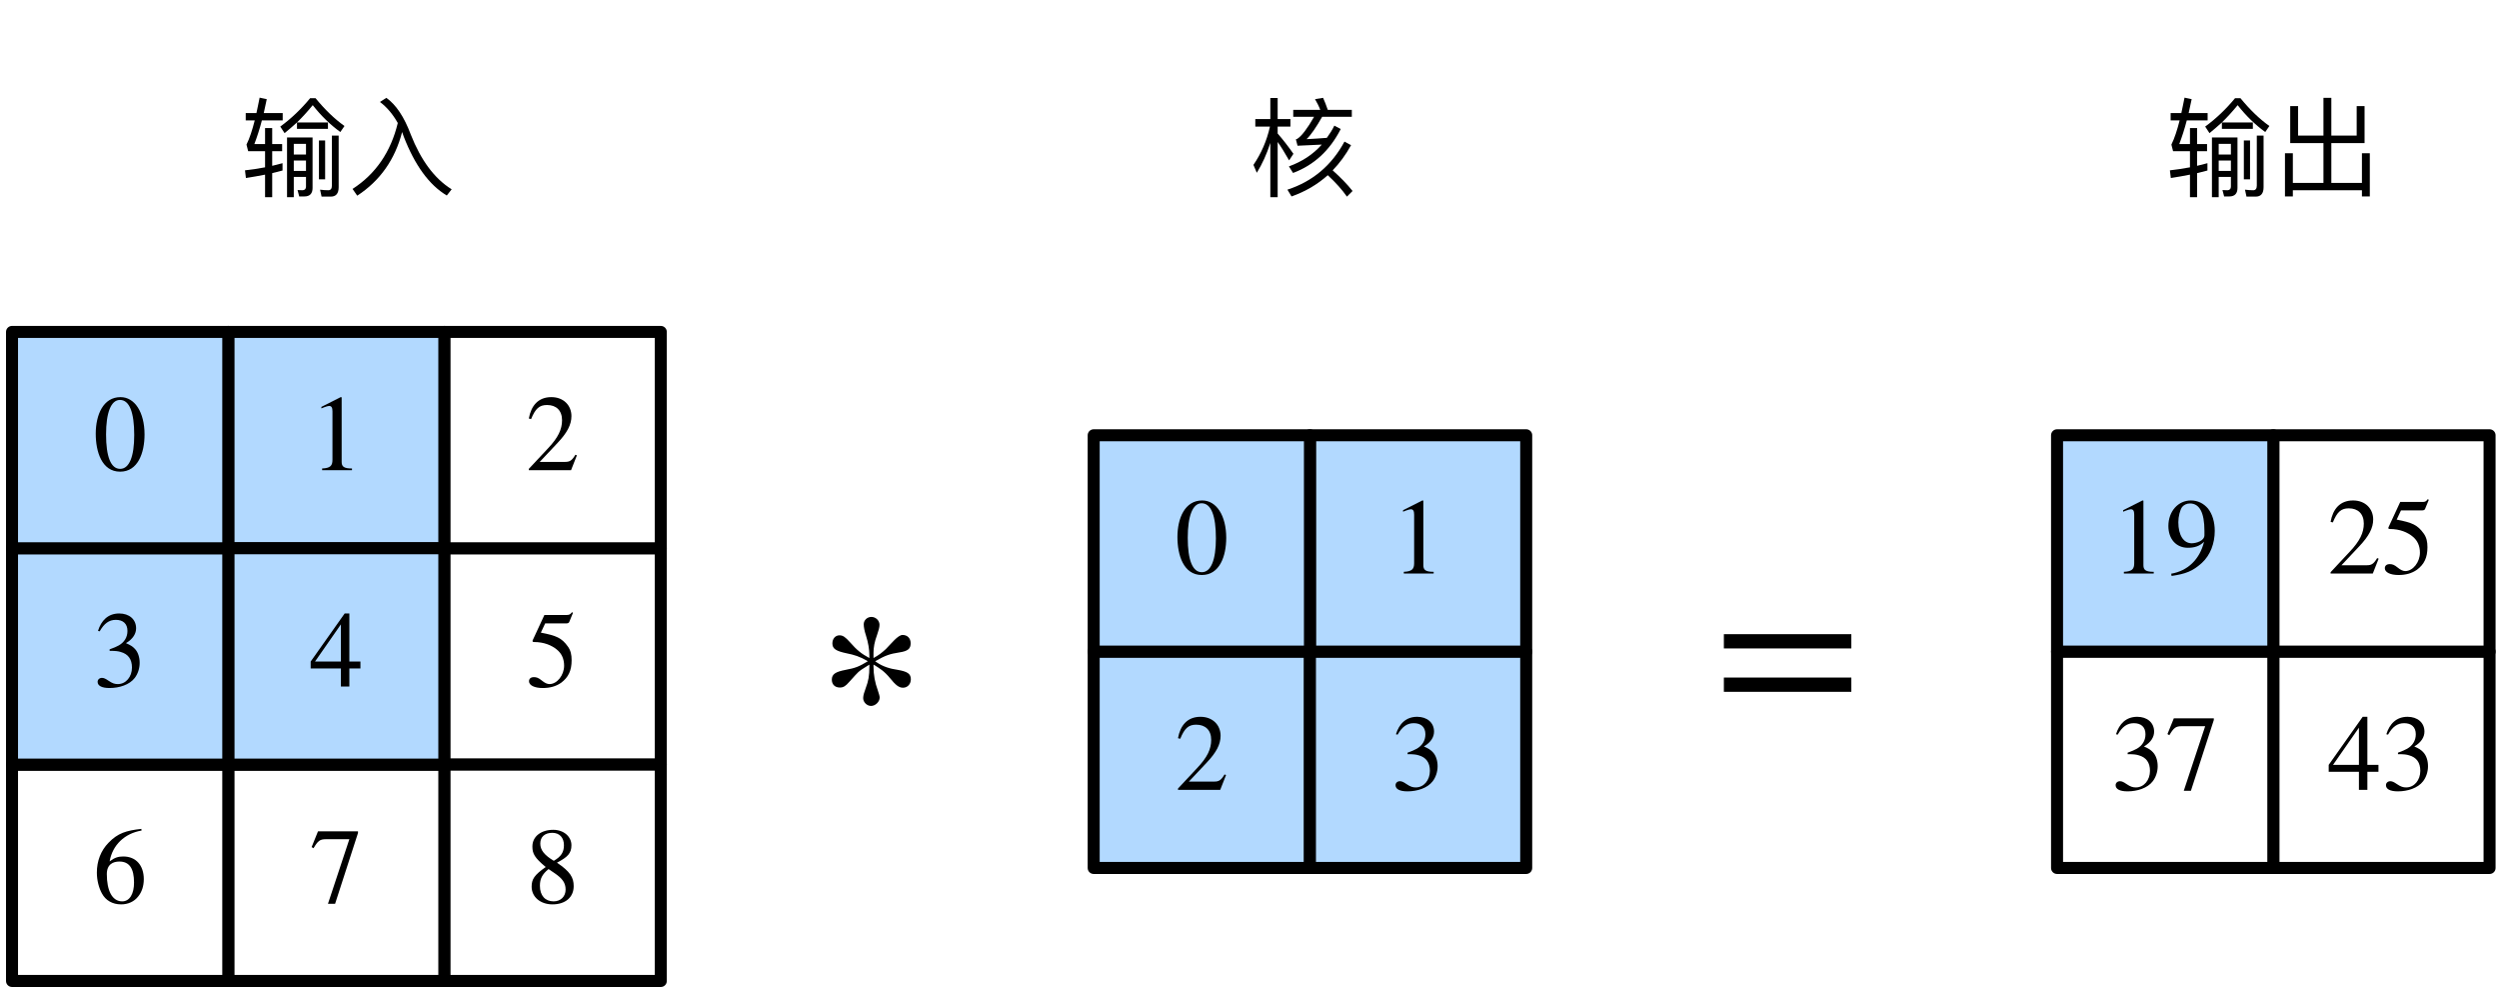
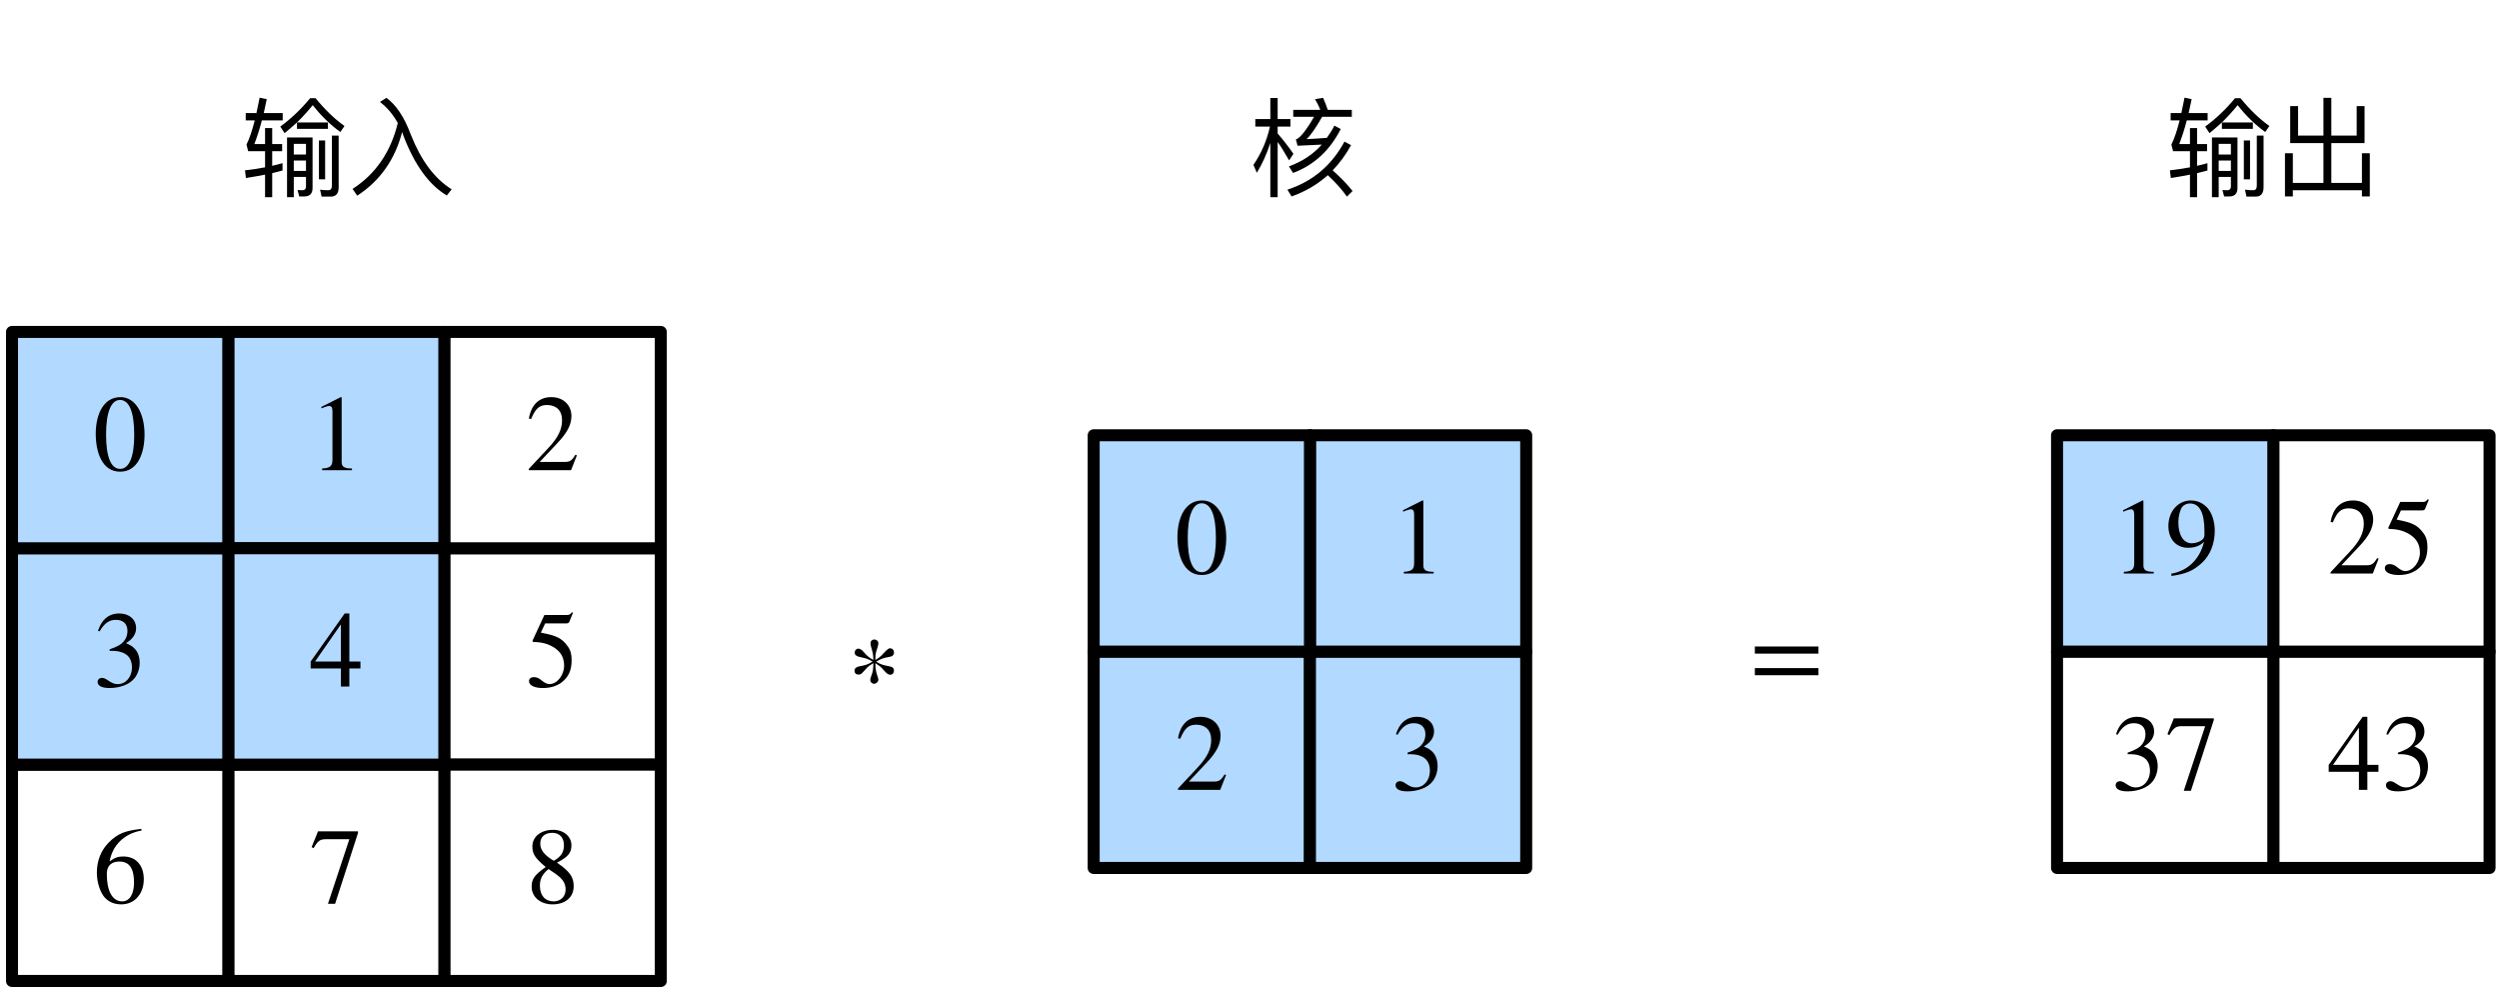
<svg xmlns="http://www.w3.org/2000/svg" xmlns:xlink="http://www.w3.org/1999/xlink" width="208pt" height="83pt" viewBox="0 0 208 83" version="1.1">
  <defs>
    <g>
      <symbol overflow="visible" id="glyph0-0">
        <path style="stroke:none;" d="" />
      </symbol>
      <symbol overflow="visible" id="glyph0-1">
        <path style="stroke:none;" d="M 4.25 -1.5 L 4.25 -2.078 L 3.328 -2.078 L 3.328 -6.078 L 2.938 -6.078 L 0.109 -2.078 L 0.109 -1.5 L 2.625 -1.5 L 2.625 0 L 3.328 0 L 3.328 -1.5 Z M 2.625 -2.078 L 0.469 -2.078 L 2.625 -5.172 Z M 2.625 -2.078 " />
      </symbol>
      <symbol overflow="visible" id="glyph0-2">
        <path style="stroke:none;" d="M 0.547 -4.594 C 0.922 -5.25 1.328 -5.547 1.891 -5.547 C 2.484 -5.547 2.859 -5.234 2.859 -4.625 C 2.859 -4.078 2.578 -3.672 2.141 -3.422 C 1.953 -3.312 1.719 -3.219 1.375 -3.094 L 1.375 -2.969 C 1.891 -2.969 2.094 -2.938 2.297 -2.875 C 2.922 -2.703 3.234 -2.266 3.234 -1.578 C 3.234 -0.812 2.734 -0.203 2.062 -0.203 C 1.812 -0.203 1.625 -0.25 1.281 -0.484 C 1.031 -0.656 0.891 -0.719 0.734 -0.719 C 0.531 -0.719 0.375 -0.578 0.375 -0.391 C 0.375 -0.062 0.719 0.125 1.375 0.125 C 2.172 0.125 3.031 -0.141 3.469 -0.719 C 3.719 -1.047 3.875 -1.5 3.875 -1.969 C 3.875 -2.438 3.734 -2.859 3.484 -3.125 C 3.297 -3.328 3.125 -3.438 2.734 -3.609 C 3.344 -3.969 3.578 -4.422 3.578 -4.844 C 3.578 -5.594 3 -6.078 2.172 -6.078 C 1.234 -6.078 0.672 -5.484 0.406 -4.625 Z M 0.547 -4.594 " />
      </symbol>
      <symbol overflow="visible" id="glyph0-3">
        <path style="stroke:none;" d="M 4.047 -5.812 L 4.047 -5.953 L 0.719 -5.953 L 0.188 -4.641 L 0.344 -4.547 C 0.719 -5.172 0.875 -5.297 1.391 -5.297 L 3.328 -5.297 L 1.547 0.078 L 2.141 0.078 Z M 4.047 -5.812 " />
      </symbol>
      <symbol overflow="visible" id="glyph0-4">
        <path style="stroke:none;" d="M 4.266 -1.234 L 4.141 -1.281 C 3.844 -0.781 3.656 -0.688 3.281 -0.688 L 1.172 -0.688 L 2.656 -2.266 C 3.453 -3.109 3.812 -3.781 3.812 -4.5 C 3.812 -5.391 3.156 -6.078 2.141 -6.078 C 1.031 -6.078 0.453 -5.344 0.266 -4.297 L 0.453 -4.25 C 0.812 -5.125 1.141 -5.422 1.781 -5.422 C 2.547 -5.422 3.031 -4.969 3.031 -4.156 C 3.031 -3.391 2.703 -2.703 1.859 -1.812 L 0.266 -0.109 L 0.266 0 L 3.781 0 Z M 4.266 -1.234 " />
      </symbol>
      <symbol overflow="visible" id="glyph0-5">
        <path style="stroke:none;" d="M 3.938 -6.125 L 3.859 -6.188 C 3.719 -6 3.641 -5.953 3.422 -5.953 L 1.562 -5.953 L 0.578 -3.828 C 0.578 -3.828 0.578 -3.797 0.578 -3.781 C 0.578 -3.719 0.609 -3.703 0.688 -3.703 C 1.547 -3.703 2.172 -3.422 2.594 -3.078 C 3 -2.75 3.203 -2.297 3.203 -1.734 C 3.203 -0.953 2.625 -0.203 1.984 -0.203 C 1.812 -0.203 1.609 -0.281 1.344 -0.5 C 1.062 -0.734 0.891 -0.781 0.688 -0.781 C 0.438 -0.781 0.281 -0.656 0.281 -0.438 C 0.281 -0.094 0.75 0.125 1.422 0.125 C 2.031 0.125 2.531 -0.016 2.953 -0.312 C 3.562 -0.766 3.828 -1.328 3.828 -2.188 C 3.828 -2.656 3.75 -3 3.516 -3.328 C 3 -4.047 2.562 -4.234 1.266 -4.484 L 1.625 -5.25 L 3.375 -5.25 C 3.516 -5.25 3.594 -5.297 3.625 -5.359 Z M 3.938 -6.125 " />
      </symbol>
      <symbol overflow="visible" id="glyph0-6">
        <path style="stroke:none;" d="M 3.547 0 L 3.547 -0.141 C 2.875 -0.141 2.688 -0.297 2.688 -0.688 L 2.688 -6.062 L 2.609 -6.078 L 1 -5.266 L 1 -5.141 L 1.234 -5.234 C 1.406 -5.297 1.562 -5.344 1.641 -5.344 C 1.844 -5.344 1.922 -5.203 1.922 -4.891 L 1.922 -0.859 C 1.922 -0.359 1.734 -0.172 1.062 -0.141 L 1.062 0 Z M 3.547 0 " />
      </symbol>
      <symbol overflow="visible" id="glyph0-7">
        <path style="stroke:none;" d="M 0.531 0.203 C 1.703 0.031 2.281 -0.188 3.047 -0.875 C 3.766 -1.531 4.125 -2.516 4.125 -3.547 C 4.125 -4.297 3.922 -4.953 3.562 -5.406 C 3.203 -5.828 2.719 -6.078 2.141 -6.078 C 1.078 -6.078 0.266 -5.172 0.266 -3.953 C 0.266 -2.859 0.922 -2.141 1.891 -2.141 C 2.422 -2.141 2.859 -2.266 3.234 -2.641 C 2.875 -1.172 1.875 -0.219 0.5 0.016 Z M 3.266 -3.188 C 3.266 -2.719 2.594 -2.516 2.203 -2.516 C 1.531 -2.516 1.094 -3.188 1.094 -4.266 C 1.094 -4.75 1.234 -5.281 1.406 -5.531 C 1.562 -5.719 1.797 -5.828 2.062 -5.828 C 2.859 -5.828 3.266 -5.062 3.266 -3.547 Z M 3.266 -3.188 " />
      </symbol>
      <symbol overflow="visible" id="glyph0-8">
+         <path style="stroke:none;" d="M 2.406 -4.234 C 2.859 -4.484 3.031 -4.547 3.422 -4.609 C 3.766 -4.656 3.891 -4.766 3.891 -5 C 3.891 -5.203 3.75 -5.344 3.562 -5.344 C 3.359 -5.344 3.078 -4.969 2.859 -4.75 C 2.688 -4.594 2.594 -4.516 2.344 -4.375 L 2.344 -4.594 C 2.344 -4.812 2.391 -5.047 2.5 -5.344 C 2.562 -5.516 2.594 -5.656 2.594 -5.766 C 2.594 -5.938 2.438 -6.078 2.266 -6.078 C 2.078 -6.078 1.938 -5.953 1.938 -5.781 C 1.938 -5.656 1.969 -5.5 2.031 -5.312 C 2.125 -5.016 2.172 -4.734 2.172 -4.484 L 2.172 -4.375 C 1.828 -4.562 1.656 -4.703 1.375 -5.031 C 1.172 -5.25 1.078 -5.312 0.922 -5.312 C 0.75 -5.312 0.625 -5.172 0.625 -4.984 C 0.625 -4.766 0.797 -4.656 1.234 -4.578 C 1.531 -4.516 1.766 -4.453 2.109 -4.234 C 1.734 -4.016 1.594 -3.953 1.172 -3.875 C 0.781 -3.812 0.609 -3.703 0.609 -3.469 C 0.609 -3.281 0.734 -3.156 0.938 -3.156 C 1.094 -3.156 1.172 -3.203 1.328 -3.375 C 1.594 -3.672 1.609 -3.688 1.703 -3.781 C 1.797 -3.859 1.859 -3.906 2.172 -4.109 L 2.172 -4.016 C 2.172 -3.641 2.141 -3.422 2.031 -3.125 C 1.969 -2.969 1.922 -2.812 1.922 -2.703 C 1.922 -2.531 2.062 -2.391 2.234 -2.391 C 2.422 -2.391 2.594 -2.562 2.594 -2.734 C 2.594 -2.797 2.562 -2.906 2.516 -3.031 C 2.406 -3.344 2.344 -3.672 2.344 -4.016 L 2.344 -4.109 L 2.406 -4.062 C 2.594 -3.938 2.797 -3.828 3.031 -3.531 C 3.266 -3.266 3.406 -3.141 3.578 -3.141 C 3.766 -3.141 3.891 -3.297 3.891 -3.484 C 3.891 -3.719 3.75 -3.812 3.359 -3.875 C 3.031 -3.938 2.734 -4.016 2.5 -4.188 Z M 2.406 -4.234 " />
+       </symbol>
+       <symbol overflow="visible" id="glyph0-9">
+         <path style="stroke:none;" d="M 5.734 -2.875 L 5.734 -3.469 L 0.438 -3.469 L 0.438 -2.875 Z M 5.734 -1.078 L 5.734 -1.672 L 0.438 -1.672 L 0.438 -1.078 Z M 5.734 -1.078 " />
+       </symbol>
+       <symbol overflow="visible" id="glyph0-10">
        <path style="stroke:none;" d="M 4.016 -6.156 C 2.766 -6.016 2.062 -5.812 1.281 -5 C 0.641 -4.344 0.312 -3.484 0.312 -2.516 C 0.312 -1.875 0.484 -1.234 0.734 -0.781 C 1.047 -0.203 1.609 0.125 2.328 0.125 C 2.922 0.125 3.422 -0.109 3.75 -0.531 C 4.047 -0.891 4.219 -1.391 4.219 -1.969 C 4.219 -3.125 3.562 -3.859 2.516 -3.859 C 2.109 -3.859 1.812 -3.781 1.375 -3.453 C 1.609 -4.812 2.625 -5.781 4.031 -6.016 Z M 3.406 -1.688 C 3.406 -0.781 3.062 -0.125 2.422 -0.125 C 1.578 -0.125 1.141 -1.031 1.141 -2.391 C 1.141 -3.219 1.672 -3.438 2.188 -3.438 C 3.031 -3.438 3.406 -2.844 3.406 -1.688 Z M 3.406 -1.688 " />
      </symbol>
-       <symbol overflow="visible" id="glyph0-9">
+       <symbol overflow="visible" id="glyph0-11">
        <path style="stroke:none;" d="M 4 -1.391 C 4 -2.109 3.719 -2.594 2.609 -3.344 C 3.5 -3.812 3.812 -4.125 3.812 -4.797 C 3.812 -5.5 3.188 -6.078 2.297 -6.078 C 1.312 -6.078 0.562 -5.547 0.562 -4.688 C 0.562 -4.094 0.75 -3.75 1.672 -2.984 C 0.719 -2.312 0.5 -1.969 0.5 -1.344 C 0.5 -0.5 1.219 0.125 2.234 0.125 C 3.312 0.125 4 -0.469 4 -1.391 Z M 3.188 -4.797 C 3.188 -4.234 2.969 -3.859 2.344 -3.5 C 1.562 -3.969 1.219 -4.391 1.219 -4.938 C 1.219 -5.5 1.609 -5.828 2.219 -5.828 C 2.828 -5.828 3.188 -5.422 3.188 -4.797 Z M 2.438 -2.453 C 3.047 -2.031 3.328 -1.672 3.328 -1.109 C 3.328 -0.531 2.922 -0.125 2.328 -0.125 C 1.641 -0.125 1.188 -0.594 1.188 -1.422 C 1.188 -2 1.375 -2.375 1.906 -2.812 Z M 2.438 -2.453 " />
      </symbol>
-       <symbol overflow="visible" id="glyph0-10">
+       <symbol overflow="visible" id="glyph0-12">
        <path style="stroke:none;" d="M 4.281 -2.969 C 4.281 -4.812 3.469 -6.078 2.281 -6.078 C 0.844 -6.078 0.219 -4.609 0.219 -3.031 C 0.219 -1.547 0.719 0.125 2.25 0.125 C 3.719 0.125 4.281 -1.422 4.281 -2.969 Z M 3.422 -2.922 C 3.422 -1.141 3.016 -0.109 2.25 -0.109 C 1.469 -0.109 1.078 -1.141 1.078 -2.969 C 1.078 -4.781 1.484 -5.844 2.234 -5.844 C 3.031 -5.844 3.422 -4.797 3.422 -2.922 Z M 3.422 -2.922 " />
      </symbol>
      <symbol overflow="visible" id="glyph1-0">
        <path style="stroke:none;" d="" />
      </symbol>
      <symbol overflow="visible" id="glyph1-1">
-         <path style="stroke:none;" d="M 4.828 -8.484 C 5.703 -8.984 6.047 -9.094 6.844 -9.219 C 7.547 -9.328 7.781 -9.516 7.781 -9.984 C 7.781 -10.406 7.5 -10.672 7.109 -10.672 C 6.719 -10.672 6.156 -9.938 5.719 -9.5 C 5.375 -9.188 5.188 -9.031 4.688 -8.75 L 4.688 -9.188 C 4.688 -9.609 4.766 -10.094 4.984 -10.672 C 5.109 -11.031 5.188 -11.297 5.188 -11.516 C 5.188 -11.875 4.875 -12.172 4.516 -12.172 C 4.156 -12.172 3.875 -11.891 3.875 -11.562 C 3.875 -11.328 3.938 -11 4.062 -10.625 C 4.25 -10.031 4.344 -9.469 4.344 -8.984 L 4.344 -8.75 C 3.656 -9.125 3.312 -9.406 2.734 -10.062 C 2.344 -10.5 2.141 -10.641 1.859 -10.641 C 1.5 -10.641 1.266 -10.344 1.266 -9.969 C 1.266 -9.516 1.578 -9.328 2.469 -9.141 C 3.078 -9.016 3.531 -8.891 4.219 -8.484 C 3.469 -8.031 3.188 -7.922 2.359 -7.766 C 1.547 -7.609 1.219 -7.422 1.219 -6.953 C 1.219 -6.562 1.469 -6.297 1.891 -6.297 C 2.172 -6.297 2.359 -6.406 2.656 -6.75 C 3.188 -7.344 3.219 -7.375 3.406 -7.562 C 3.578 -7.719 3.703 -7.812 4.344 -8.203 L 4.344 -8.047 C 4.344 -7.266 4.266 -6.844 4.047 -6.266 C 3.922 -5.922 3.828 -5.641 3.828 -5.422 C 3.828 -5.078 4.141 -4.766 4.484 -4.766 C 4.844 -4.766 5.203 -5.109 5.203 -5.469 C 5.203 -5.594 5.125 -5.812 5.047 -6.062 C 4.812 -6.703 4.688 -7.344 4.688 -8.047 L 4.688 -8.203 L 4.828 -8.125 C 5.188 -7.891 5.578 -7.672 6.062 -7.078 C 6.516 -6.516 6.797 -6.281 7.141 -6.281 C 7.531 -6.281 7.797 -6.594 7.797 -6.984 C 7.797 -7.453 7.5 -7.625 6.719 -7.766 C 6.047 -7.859 5.469 -8.047 4.984 -8.375 Z M 4.828 -8.484 " />
+         <path style="stroke:none;" d="M 2.062 -4.844 L 2.062 -3.516 L 1.172 -3.516 C 1.391 -4.094 1.609 -4.75 1.797 -5.484 L 3.531 -5.484 L 3.531 -6.094 L 1.953 -6.094 C 2.031 -6.453 2.109 -6.844 2.203 -7.25 L 1.609 -7.375 C 1.516 -6.938 1.438 -6.5 1.344 -6.094 L 0.453 -6.094 L 0.453 -5.484 L 1.203 -5.484 C 1 -4.688 0.781 -4 0.516 -3.469 L 0.656 -2.922 L 2.062 -2.922 L 2.062 -1.578 C 1.531 -1.484 0.984 -1.391 0.391 -1.328 L 0.469 -0.688 C 1.016 -0.781 1.547 -0.859 2.062 -0.969 L 2.062 0.906 L 2.656 0.906 L 2.656 -1.094 L 3.516 -1.312 L 3.516 -1.922 C 3.25 -1.859 2.969 -1.781 2.656 -1.703 L 2.656 -2.922 L 3.484 -2.922 L 3.484 -3.516 L 2.656 -3.516 L 2.656 -4.844 Z M 4.719 -5.312 L 4.719 -4.781 L 7.297 -4.781 L 7.297 -5.312 L 4.719 -5.312 C 5.172 -5.75 5.609 -6.234 6.031 -6.75 C 6.719 -5.875 7.484 -5.125 8.328 -4.516 L 8.672 -5.016 C 7.859 -5.594 7.062 -6.359 6.266 -7.328 L 5.812 -7.328 C 5.078 -6.438 4.25 -5.641 3.328 -4.969 L 3.688 -4.422 C 4.031 -4.703 4.375 -5 4.719 -5.312 Z M 5.344 0.844 C 5.781 0.844 6.016 0.609 6.016 0.141 L 6.016 -4.062 L 3.891 -4.062 L 3.891 0.906 L 4.453 0.906 L 4.453 -0.781 L 5.469 -0.781 L 5.469 0.031 C 5.469 0.219 5.359 0.328 5.172 0.328 L 4.766 0.312 L 4.906 0.844 Z M 4.453 -1.281 L 4.453 -2.141 L 5.469 -2.141 L 5.469 -1.281 Z M 4.453 -2.641 L 4.453 -3.531 L 5.469 -3.531 L 5.469 -2.641 Z M 6.547 -3.812 L 6.547 -0.578 L 7.062 -0.578 L 7.062 -3.812 Z M 7.531 0.859 C 7.969 0.859 8.188 0.594 8.188 0.078 L 8.188 -4.219 L 7.625 -4.219 L 7.625 -0.062 C 7.625 0.188 7.531 0.328 7.328 0.328 C 7.109 0.328 6.875 0.312 6.641 0.281 L 6.766 0.859 Z M 7.531 0.859 " />
      </symbol>
      <symbol overflow="visible" id="glyph1-2">
-         <path style="stroke:none;" d="M 11.469 -5.766 L 11.469 -6.953 L 0.859 -6.953 L 0.859 -5.766 Z M 11.469 -2.156 L 11.469 -3.344 L 0.859 -3.344 L 0.859 -2.156 Z M 11.469 -2.156 " />
-       </symbol>
-       <symbol overflow="visible" id="glyph2-0">
-         <path style="stroke:none;" d="" />
-       </symbol>
-       <symbol overflow="visible" id="glyph2-1">
-         <path style="stroke:none;" d="M 2.062 -4.844 L 2.062 -3.516 L 1.172 -3.516 C 1.391 -4.094 1.609 -4.75 1.797 -5.484 L 3.531 -5.484 L 3.531 -6.094 L 1.953 -6.094 C 2.031 -6.453 2.109 -6.844 2.203 -7.25 L 1.609 -7.375 C 1.516 -6.938 1.438 -6.5 1.344 -6.094 L 0.453 -6.094 L 0.453 -5.484 L 1.203 -5.484 C 1 -4.688 0.781 -4 0.516 -3.469 L 0.656 -2.922 L 2.062 -2.922 L 2.062 -1.578 C 1.531 -1.484 0.984 -1.391 0.391 -1.328 L 0.469 -0.688 C 1.016 -0.781 1.547 -0.859 2.062 -0.969 L 2.062 0.906 L 2.656 0.906 L 2.656 -1.094 L 3.516 -1.312 L 3.516 -1.922 C 3.25 -1.859 2.969 -1.781 2.656 -1.703 L 2.656 -2.922 L 3.484 -2.922 L 3.484 -3.516 L 2.656 -3.516 L 2.656 -4.844 Z M 4.719 -5.312 L 4.719 -4.781 L 7.297 -4.781 L 7.297 -5.312 L 4.719 -5.312 C 5.172 -5.75 5.609 -6.234 6.031 -6.75 C 6.719 -5.875 7.484 -5.125 8.328 -4.516 L 8.672 -5.016 C 7.859 -5.594 7.062 -6.359 6.266 -7.328 L 5.812 -7.328 C 5.078 -6.438 4.25 -5.641 3.328 -4.969 L 3.688 -4.422 C 4.031 -4.703 4.375 -5 4.719 -5.312 Z M 5.344 0.844 C 5.781 0.844 6.016 0.609 6.016 0.141 L 6.016 -4.062 L 3.891 -4.062 L 3.891 0.906 L 4.453 0.906 L 4.453 -0.781 L 5.469 -0.781 L 5.469 0.031 C 5.469 0.219 5.359 0.328 5.172 0.328 L 4.766 0.312 L 4.906 0.844 Z M 4.453 -1.281 L 4.453 -2.141 L 5.469 -2.141 L 5.469 -1.281 Z M 4.453 -2.641 L 4.453 -3.531 L 5.469 -3.531 L 5.469 -2.641 Z M 6.547 -3.812 L 6.547 -0.578 L 7.062 -0.578 L 7.062 -3.812 Z M 7.531 0.859 C 7.969 0.859 8.188 0.594 8.188 0.078 L 8.188 -4.219 L 7.625 -4.219 L 7.625 -0.062 C 7.625 0.188 7.531 0.328 7.328 0.328 C 7.109 0.328 6.875 0.312 6.641 0.281 L 6.766 0.859 Z M 7.531 0.859 " />
-       </symbol>
-       <symbol overflow="visible" id="glyph2-2">
        <path style="stroke:none;" d="M 6.938 -4.219 L 4.828 -4.219 L 4.828 -7.359 L 4.172 -7.359 L 4.172 -4.219 L 2.062 -4.219 L 2.062 -6.672 L 1.406 -6.672 L 1.406 -3.594 L 4.172 -3.594 L 4.172 -0.281 L 1.625 -0.281 L 1.625 -2.75 L 0.969 -2.75 L 0.969 0.844 L 1.625 0.844 L 1.625 0.328 L 7.375 0.328 L 7.375 0.844 L 8.031 0.844 L 8.031 -2.75 L 7.375 -2.75 L 7.375 -0.281 L 4.828 -0.281 L 4.828 -3.594 L 7.594 -3.594 L 7.594 -6.672 L 6.938 -6.672 Z M 6.938 -4.219 " />
      </symbol>
-       <symbol overflow="visible" id="glyph2-3">
+       <symbol overflow="visible" id="glyph1-3">
        <path style="stroke:none;" d="M 2.344 -3.688 C 2.625 -3.297 2.938 -2.781 3.297 -2.156 L 3.656 -2.703 C 3.219 -3.328 2.781 -3.891 2.344 -4.391 L 2.344 -4.969 L 3.406 -4.969 L 3.406 -5.594 L 2.344 -5.594 L 2.344 -7.344 L 1.734 -7.344 L 1.734 -5.594 L 0.484 -5.594 L 0.484 -4.969 L 1.703 -4.969 C 1.438 -3.781 0.969 -2.719 0.328 -1.781 L 0.609 -1.125 C 1.062 -1.859 1.438 -2.688 1.734 -3.609 L 1.734 0.906 L 2.344 0.906 Z M 3.641 -6.359 L 3.641 -5.781 L 5.375 -5.781 C 4.812 -4.797 4.344 -4.188 3.984 -3.953 C 3.953 -3.938 3.922 -3.922 3.859 -3.906 L 4 -3.375 C 4.703 -3.406 5.375 -3.438 6.016 -3.469 C 5.281 -2.641 4.359 -2.047 3.281 -1.656 L 3.625 -1.109 C 5.375 -1.766 6.688 -2.984 7.594 -4.766 L 7.062 -5.047 C 6.891 -4.688 6.672 -4.359 6.438 -4.031 C 5.891 -3.984 5.312 -3.953 4.75 -3.922 C 5.125 -4.281 5.547 -4.906 6.047 -5.781 L 8.516 -5.781 L 8.516 -6.359 L 6.516 -6.359 C 6.391 -6.734 6.25 -7.078 6.125 -7.359 L 5.453 -7.25 C 5.609 -6.984 5.766 -6.688 5.891 -6.359 Z M 6.516 -0.922 C 7.188 -0.297 7.719 0.297 8.109 0.859 L 8.578 0.391 C 8.125 -0.188 7.562 -0.75 6.922 -1.328 C 7.5 -1.922 8.016 -2.625 8.453 -3.422 L 7.906 -3.719 C 6.844 -1.75 5.266 -0.406 3.156 0.281 L 3.5 0.844 C 4.656 0.438 5.656 -0.156 6.516 -0.922 Z M 6.516 -0.922 " />
      </symbol>
-       <symbol overflow="visible" id="glyph2-4">
+       <symbol overflow="visible" id="glyph1-4">
        <path style="stroke:none;" d="M 4.109 -5.266 C 3.531 -2.875 2.281 -1.031 0.344 0.219 L 0.734 0.781 C 2.625 -0.453 3.875 -2.219 4.469 -4.516 C 4.516 -4.406 4.547 -4.281 4.609 -4.125 C 5.531 -1.75 6.719 -0.109 8.188 0.766 L 8.594 0.25 C 7.156 -0.641 6.031 -2.172 5.188 -4.312 C 4.641 -5.781 3.953 -6.797 3.156 -7.359 L 2.625 -7.016 C 3.188 -6.594 3.688 -6.016 4.109 -5.266 Z M 4.109 -5.266 " />
      </symbol>
    </g>
  </defs>
  <g id="surface1">
    <path style="fill-rule:nonzero;fill:rgb(100%,100%,100%);fill-opacity:1;stroke-width:1;stroke-linecap:round;stroke-linejoin:round;stroke:rgb(0%,0%,0%);stroke-opacity:1;stroke-miterlimit:10;" d="M 242.215 157.215 L 260.215 157.215 L 260.215 175.215 L 242.215 175.215 Z M 242.215 157.215 " transform="matrix(1,0,0,1,-53,-103)" />
    <g style="fill:rgb(0%,0%,0%);fill-opacity:1;">
      <use xlink:href="#glyph0-1" x="193.716" y="65.716" />
      <use xlink:href="#glyph0-2" x="198.216" y="65.716" />
    </g>
    <path style="fill-rule:nonzero;fill:rgb(100%,100%,100%);fill-opacity:1;stroke-width:1;stroke-linecap:round;stroke-linejoin:round;stroke:rgb(0%,0%,0%);stroke-opacity:1;stroke-miterlimit:10;" d="M 224.215 157.215 L 242.215 157.215 L 242.215 175.215 L 224.215 175.215 Z M 224.215 157.215 " transform="matrix(1,0,0,1,-53,-103)" />
    <g style="fill:rgb(0%,0%,0%);fill-opacity:1;">
      <use xlink:href="#glyph0-2" x="175.716" y="65.716" />
      <use xlink:href="#glyph0-3" x="180.216" y="65.716" />
    </g>
    <path style="fill-rule:nonzero;fill:rgb(100%,100%,100%);fill-opacity:1;stroke-width:1;stroke-linecap:round;stroke-linejoin:round;stroke:rgb(0%,0%,0%);stroke-opacity:1;stroke-miterlimit:10;" d="M 242.215 139.215 L 260.215 139.215 L 260.215 157.215 L 242.215 157.215 Z M 242.215 139.215 " transform="matrix(1,0,0,1,-53,-103)" />
    <g style="fill:rgb(0%,0%,0%);fill-opacity:1;">
      <use xlink:href="#glyph0-4" x="193.716" y="47.716" />
      <use xlink:href="#glyph0-5" x="198.216" y="47.716" />
    </g>
    <path style="fill-rule:nonzero;fill:rgb(69.803%,85.097%,100%);fill-opacity:1;stroke-width:1;stroke-linecap:round;stroke-linejoin:round;stroke:rgb(0%,0%,0%);stroke-opacity:1;stroke-miterlimit:10;" d="M 224.215 139.215 L 242.215 139.215 L 242.215 157.215 L 224.215 157.215 Z M 224.215 139.215 " transform="matrix(1,0,0,1,-53,-103)" />
    <g style="fill:rgb(0%,0%,0%);fill-opacity:1;">
      <use xlink:href="#glyph0-6" x="175.716" y="47.716" />
      <use xlink:href="#glyph0-7" x="180.216" y="47.716" />
    </g>
    <g style="fill:rgb(0%,0%,0%);fill-opacity:1;">
-       <use xlink:href="#glyph1-1" x="68.016" y="63.5" />
+       <use xlink:href="#glyph0-8" x="70.516" y="59.281" />
    </g>
    <g style="fill:rgb(0%,0%,0%);fill-opacity:1;">
-       <use xlink:href="#glyph1-2" x="142.624" y="59.716" />
+       <use xlink:href="#glyph0-9" x="145.624" y="57.257" />
    </g>
    <path style="fill-rule:nonzero;fill:rgb(100%,100%,100%);fill-opacity:1;stroke-width:1;stroke-linecap:round;stroke-linejoin:round;stroke:rgb(0%,0%,0%);stroke-opacity:1;stroke-miterlimit:10;" d="M 72 166.617 L 90 166.617 L 90 184.617 L 72 184.617 Z M 72 166.617 " transform="matrix(1,0,0,1,-53,-103)" />
    <g style="fill:rgb(0%,0%,0%);fill-opacity:1;">
      <use xlink:href="#glyph0-3" x="25.75" y="75.119" />
    </g>
    <path style="fill-rule:nonzero;fill:rgb(69.803%,85.097%,100%);fill-opacity:1;stroke-width:1;stroke-linecap:round;stroke-linejoin:round;stroke:rgb(0%,0%,0%);stroke-opacity:1;stroke-miterlimit:10;" d="M 72 130.617 L 90 130.617 L 90 148.617 L 72 148.617 Z M 72 130.617 " transform="matrix(1,0,0,1,-53,-103)" />
    <g style="fill:rgb(0%,0%,0%);fill-opacity:1;">
      <use xlink:href="#glyph0-6" x="25.75" y="39.119" />
    </g>
    <path style="fill-rule:nonzero;fill:rgb(69.803%,85.097%,100%);fill-opacity:1;stroke-width:1;stroke-linecap:round;stroke-linejoin:round;stroke:rgb(0%,0%,0%);stroke-opacity:1;stroke-miterlimit:10;" d="M 72 148.617 L 90 148.617 L 90 166.617 L 72 166.617 Z M 72 148.617 " transform="matrix(1,0,0,1,-53,-103)" />
    <g style="fill:rgb(0%,0%,0%);fill-opacity:1;">
      <use xlink:href="#glyph0-1" x="25.75" y="57.119" />
    </g>
    <path style="fill-rule:nonzero;fill:rgb(100%,100%,100%);fill-opacity:1;stroke-width:1;stroke-linecap:round;stroke-linejoin:round;stroke:rgb(0%,0%,0%);stroke-opacity:1;stroke-miterlimit:10;" d="M 54 166.617 L 72 166.617 L 72 184.617 L 54 184.617 Z M 54 166.617 " transform="matrix(1,0,0,1,-53,-103)" />
    <g style="fill:rgb(0%,0%,0%);fill-opacity:1;">
-       <use xlink:href="#glyph0-8" x="7.75" y="75.119" />
+       <use xlink:href="#glyph0-10" x="7.75" y="75.119" />
    </g>
    <path style="fill-rule:nonzero;fill:rgb(100%,100%,100%);fill-opacity:1;stroke-width:1;stroke-linecap:round;stroke-linejoin:round;stroke:rgb(0%,0%,0%);stroke-opacity:1;stroke-miterlimit:10;" d="M 90 148.617 L 108 148.617 L 108 166.617 L 90 166.617 Z M 90 148.617 " transform="matrix(1,0,0,1,-53,-103)" />
    <g style="fill:rgb(0%,0%,0%);fill-opacity:1;">
      <use xlink:href="#glyph0-5" x="43.75" y="57.119" />
    </g>
    <path style="fill-rule:nonzero;fill:rgb(69.803%,85.097%,100%);fill-opacity:1;stroke-width:1;stroke-linecap:round;stroke-linejoin:round;stroke:rgb(0%,0%,0%);stroke-opacity:1;stroke-miterlimit:10;" d="M 54 148.617 L 72 148.617 L 72 166.617 L 54 166.617 Z M 54 148.617 " transform="matrix(1,0,0,1,-53,-103)" />
    <g style="fill:rgb(0%,0%,0%);fill-opacity:1;">
      <use xlink:href="#glyph0-2" x="7.75" y="57.119" />
    </g>
    <path style="fill-rule:nonzero;fill:rgb(100%,100%,100%);fill-opacity:1;stroke-width:1;stroke-linecap:round;stroke-linejoin:round;stroke:rgb(0%,0%,0%);stroke-opacity:1;stroke-miterlimit:10;" d="M 90 166.617 L 108 166.617 L 108 184.617 L 90 184.617 Z M 90 166.617 " transform="matrix(1,0,0,1,-53,-103)" />
    <g style="fill:rgb(0%,0%,0%);fill-opacity:1;">
-       <use xlink:href="#glyph0-9" x="43.75" y="75.119" />
+       <use xlink:href="#glyph0-11" x="43.75" y="75.119" />
    </g>
    <path style="fill-rule:nonzero;fill:rgb(100%,100%,100%);fill-opacity:1;stroke-width:1;stroke-linecap:round;stroke-linejoin:round;stroke:rgb(0%,0%,0%);stroke-opacity:1;stroke-miterlimit:10;" d="M 90 130.617 L 108 130.617 L 108 148.617 L 90 148.617 Z M 90 130.617 " transform="matrix(1,0,0,1,-53,-103)" />
    <g style="fill:rgb(0%,0%,0%);fill-opacity:1;">
      <use xlink:href="#glyph0-4" x="43.75" y="39.119" />
    </g>
    <path style="fill-rule:nonzero;fill:rgb(69.803%,85.097%,100%);fill-opacity:1;stroke-width:1;stroke-linecap:round;stroke-linejoin:round;stroke:rgb(0%,0%,0%);stroke-opacity:1;stroke-miterlimit:10;" d="M 54 130.617 L 72 130.617 L 72 148.617 L 54 148.617 Z M 54 130.617 " transform="matrix(1,0,0,1,-53,-103)" />
    <g style="fill:rgb(0%,0%,0%);fill-opacity:1;">
-       <use xlink:href="#glyph0-10" x="7.75" y="39.119" />
+       <use xlink:href="#glyph0-12" x="7.75" y="39.119" />
    </g>
    <path style="fill-rule:nonzero;fill:rgb(69.803%,85.097%,100%);fill-opacity:1;stroke-width:1;stroke-linecap:round;stroke-linejoin:round;stroke:rgb(0%,0%,0%);stroke-opacity:1;stroke-miterlimit:10;" d="M 144.031 157.215 L 162.031 157.215 L 162.031 175.215 L 144.031 175.215 Z M 144.031 157.215 " transform="matrix(1,0,0,1,-53,-103)" />
    <g style="fill:rgb(0%,0%,0%);fill-opacity:1;">
      <use xlink:href="#glyph0-4" x="97.782" y="65.716" />
    </g>
    <path style="fill-rule:nonzero;fill:rgb(69.803%,85.097%,100%);fill-opacity:1;stroke-width:1;stroke-linecap:round;stroke-linejoin:round;stroke:rgb(0%,0%,0%);stroke-opacity:1;stroke-miterlimit:10;" d="M 162.031 157.215 L 180.031 157.215 L 180.031 175.215 L 162.031 175.215 Z M 162.031 157.215 " transform="matrix(1,0,0,1,-53,-103)" />
    <g style="fill:rgb(0%,0%,0%);fill-opacity:1;">
      <use xlink:href="#glyph0-2" x="115.782" y="65.716" />
    </g>
    <path style="fill-rule:nonzero;fill:rgb(69.803%,85.097%,100%);fill-opacity:1;stroke-width:1;stroke-linecap:round;stroke-linejoin:round;stroke:rgb(0%,0%,0%);stroke-opacity:1;stroke-miterlimit:10;" d="M 162.031 139.215 L 180.031 139.215 L 180.031 157.215 L 162.031 157.215 Z M 162.031 139.215 " transform="matrix(1,0,0,1,-53,-103)" />
    <g style="fill:rgb(0%,0%,0%);fill-opacity:1;">
      <use xlink:href="#glyph0-6" x="115.782" y="47.716" />
    </g>
    <path style="fill-rule:nonzero;fill:rgb(69.803%,85.097%,100%);fill-opacity:1;stroke-width:1;stroke-linecap:round;stroke-linejoin:round;stroke:rgb(0%,0%,0%);stroke-opacity:1;stroke-miterlimit:10;" d="M 144.031 139.215 L 162.031 139.215 L 162.031 157.215 L 144.031 157.215 Z M 144.031 139.215 " transform="matrix(1,0,0,1,-53,-103)" />
    <g style="fill:rgb(0%,0%,0%);fill-opacity:1;">
-       <use xlink:href="#glyph0-10" x="97.782" y="47.716" />
+       <use xlink:href="#glyph0-12" x="97.782" y="47.716" />
    </g>
    <g style="fill:rgb(0%,0%,0%);fill-opacity:1;">
-       <use xlink:href="#glyph2-1" x="180.216" y="15.5" />
-       <use xlink:href="#glyph2-2" x="189.216" y="15.5" />
+       <use xlink:href="#glyph1-1" x="180.216" y="15.5" />
+       <use xlink:href="#glyph1-2" x="189.216" y="15.5" />
    </g>
    <g style="fill:rgb(0%,0%,0%);fill-opacity:1;">
-       <use xlink:href="#glyph2-3" x="104" y="15.5" />
+       <use xlink:href="#glyph1-3" x="104" y="15.5" />
    </g>
    <g style="fill:rgb(0%,0%,0%);fill-opacity:1;">
-       <use xlink:href="#glyph2-1" x="20" y="15.5" />
-       <use xlink:href="#glyph2-4" x="29" y="15.5" />
+       <use xlink:href="#glyph1-1" x="20" y="15.5" />
+       <use xlink:href="#glyph1-4" x="29" y="15.5" />
    </g>
  </g>
</svg>
